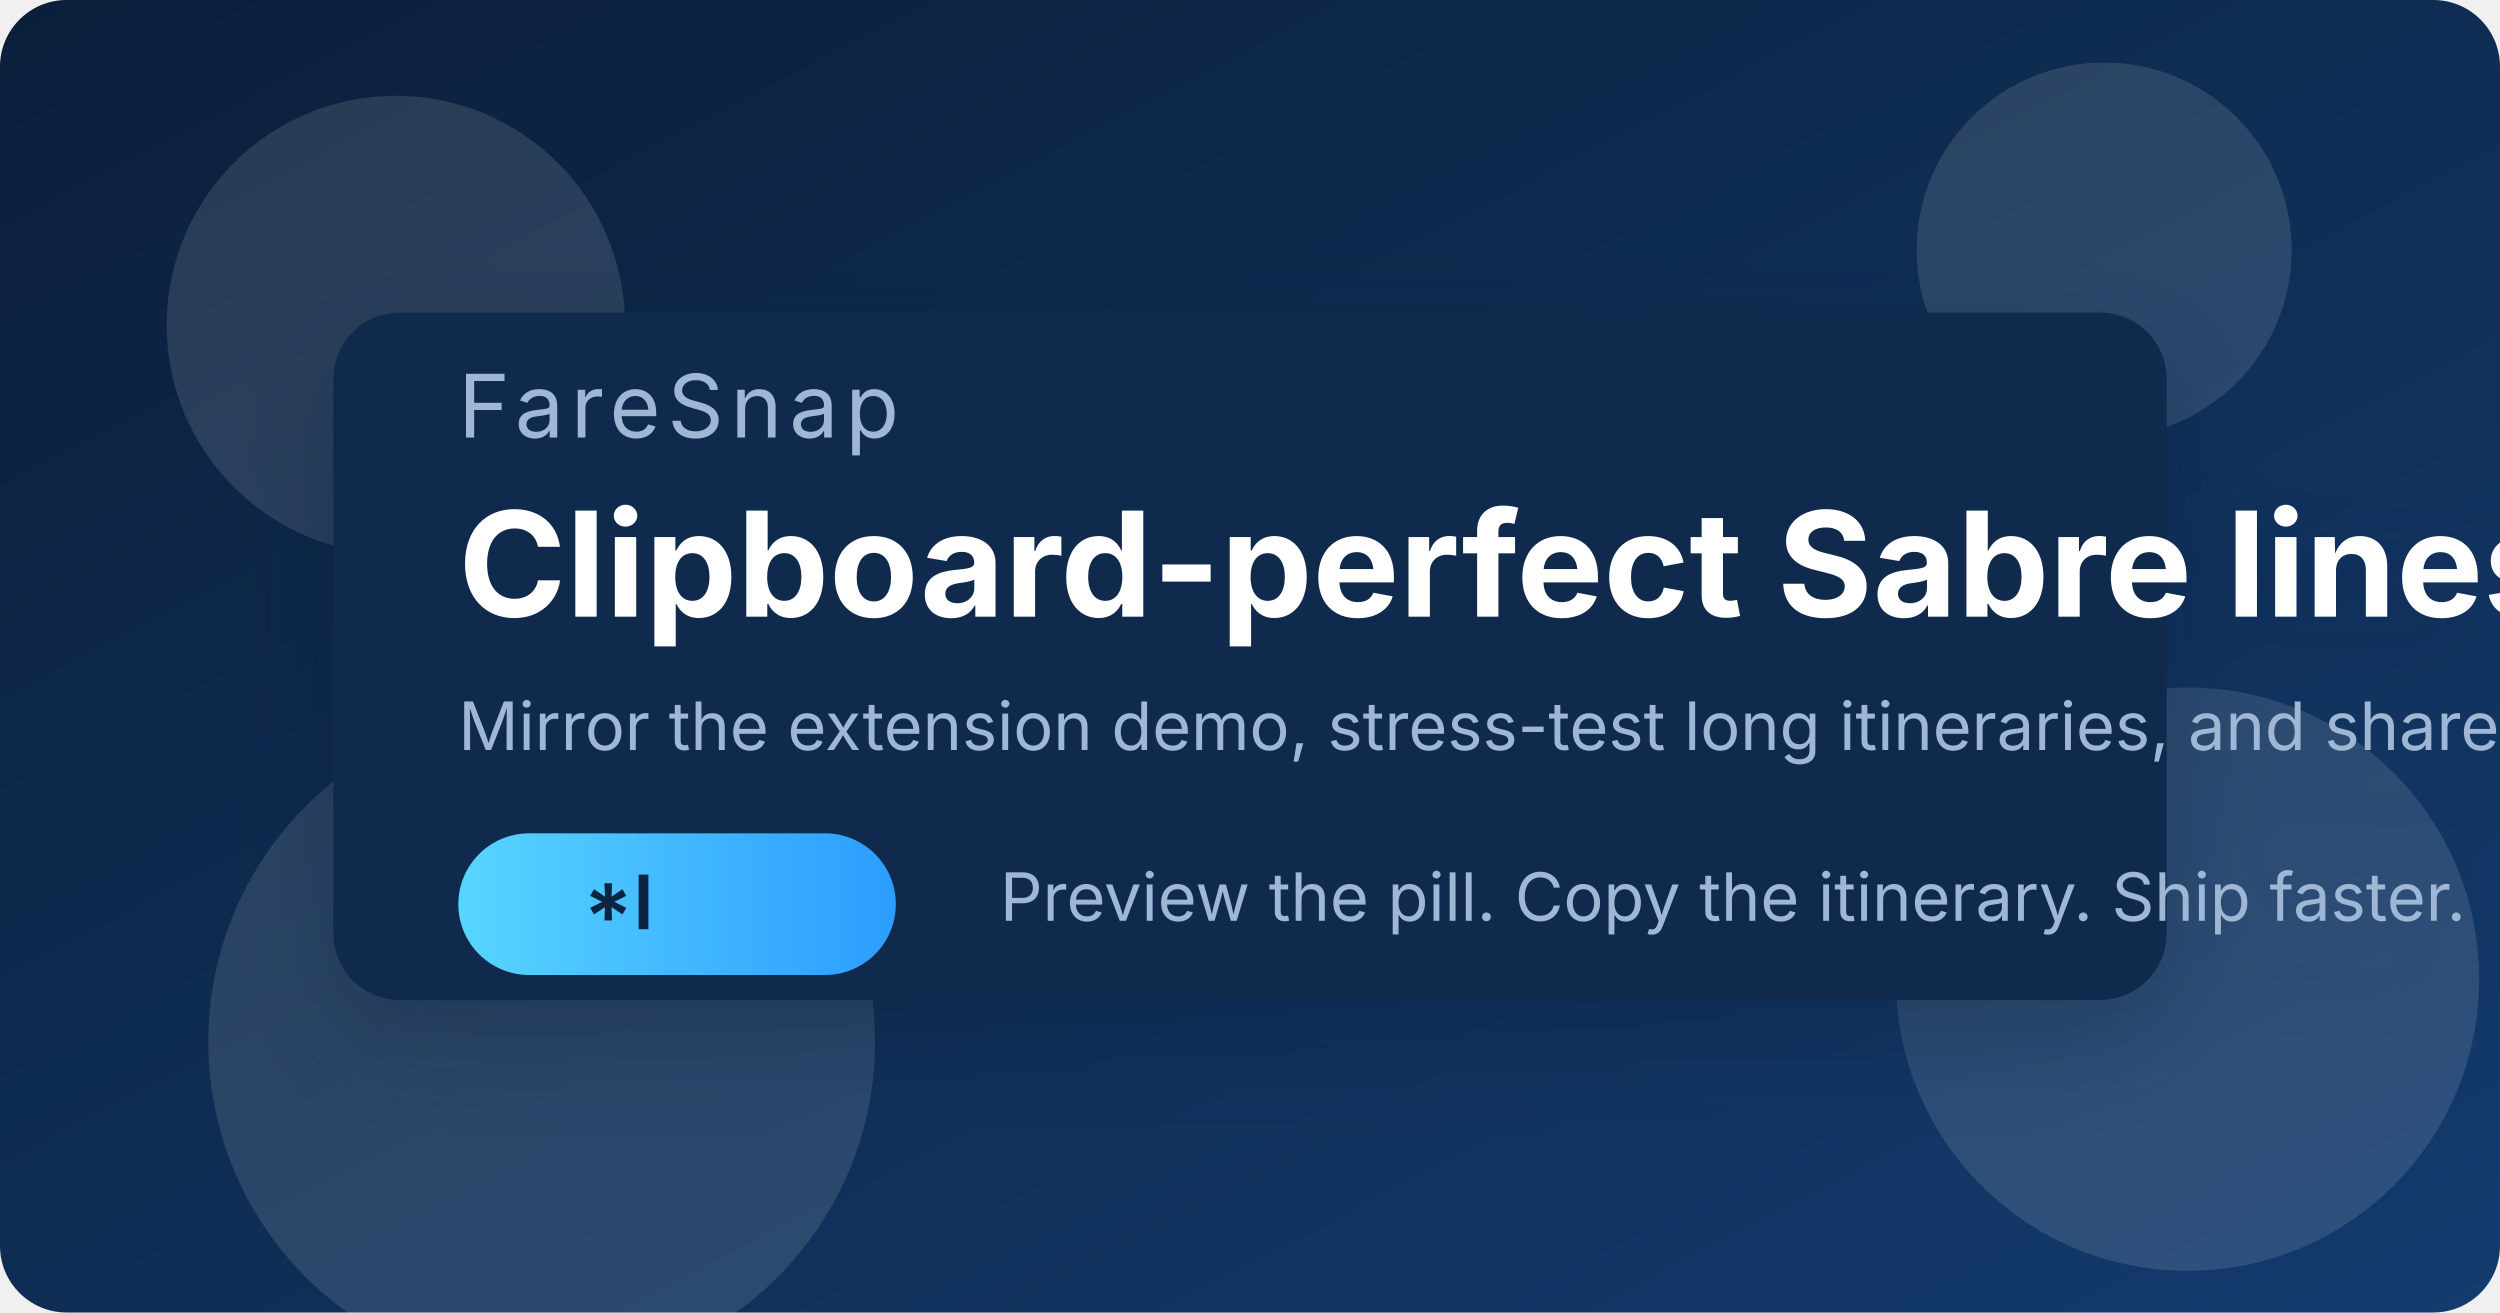
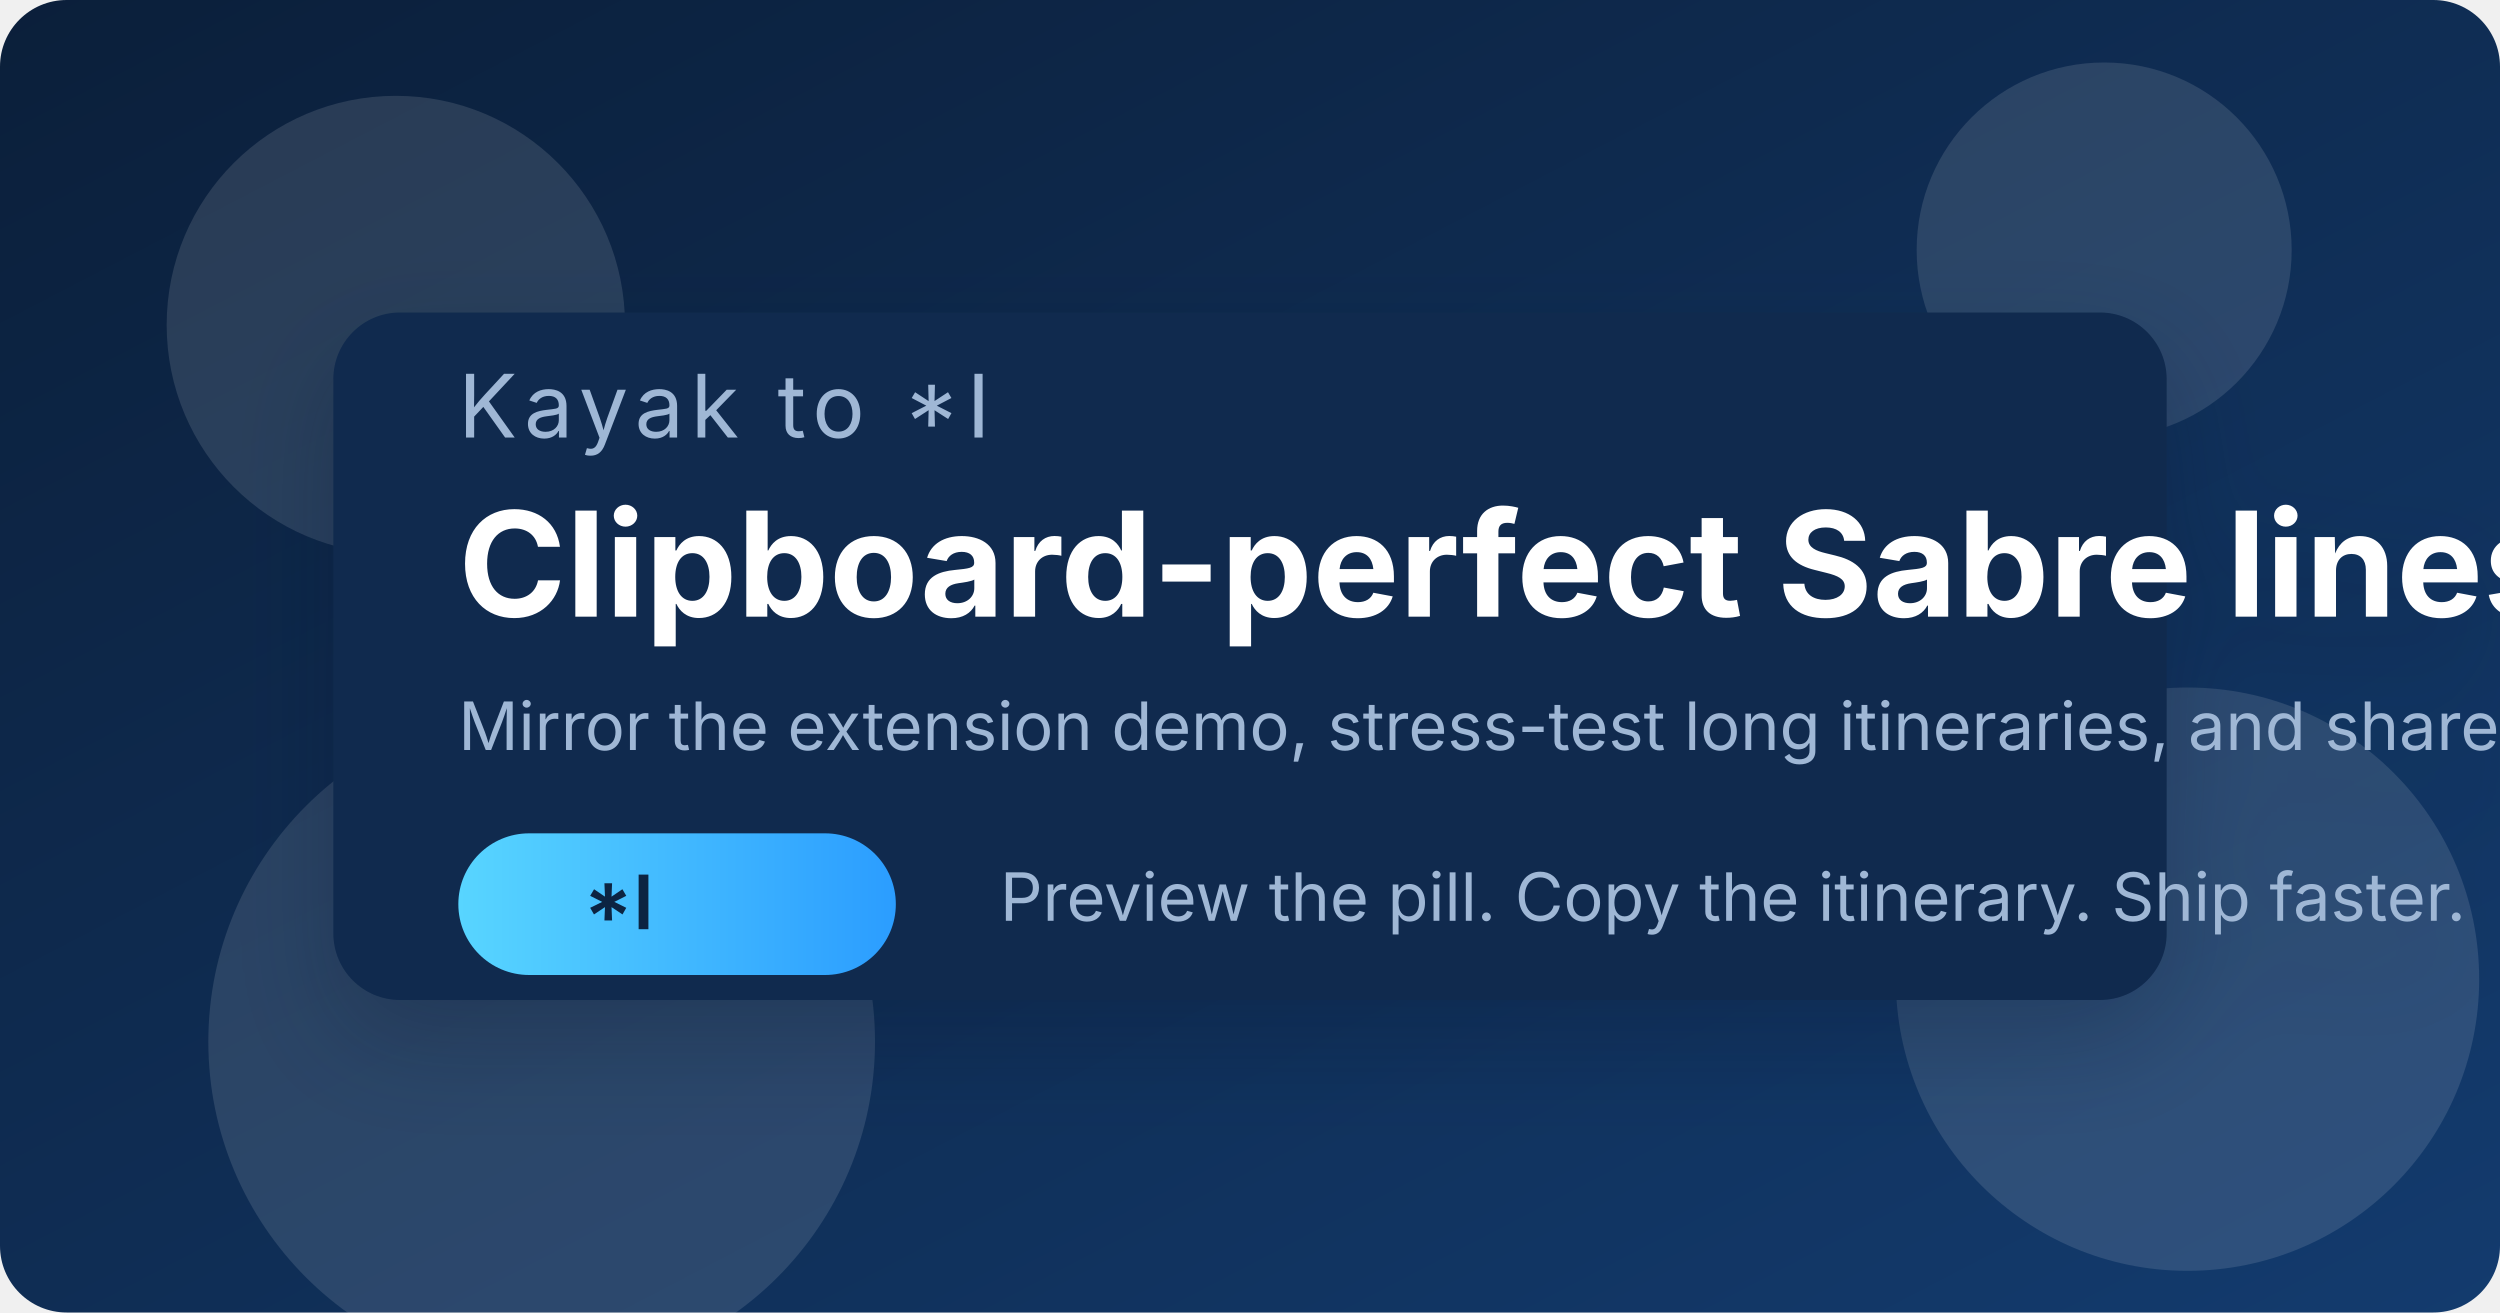
<svg xmlns="http://www.w3.org/2000/svg" width="1200" height="630" viewBox="0 0 1200 630">
  <defs>
    <linearGradient id="bg" x1="0" x2="1" y1="0" y2="1">
      <stop offset="0" stop-color="#0b1f3a" />
      <stop offset="1" stop-color="#133b6e" />
    </linearGradient>
    <linearGradient id="pill" x1="0" x2="1" y1="0" y2="0">
      <stop offset="0" stop-color="#58d5ff" />
      <stop offset="1" stop-color="#2b9dff" />
    </linearGradient>
    <filter id="shadow" x="-10%" y="-20%" width="120%" height="140%" color-interpolation-filters="sRGB">
      <feOffset dy="20" in="SourceAlpha" result="offset" />
      <feGaussianBlur stdDeviation="24" in="offset" result="blur" />
      <feColorMatrix type="matrix" values="0 0 0 0 0.02 0 0 0 0 0.08 0 0 0 0 0.18 0 0 0 0.25 0" in="blur" result="shadow" />
      <feBlend in="SourceGraphic" in2="shadow" mode="normal" />
    </filter>
  </defs>
  <rect width="1200" height="630" fill="url(#bg)" rx="32" />
  <g fill="#fff" opacity="0.12">
    <circle cx="190" cy="156" r="110" />
    <circle cx="1010" cy="120" r="90" />
    <circle cx="1050" cy="470" r="140" />
    <circle cx="260" cy="500" r="160" />
  </g>
  <g filter="url(#shadow)" transform="translate(160 150)">
    <rect width="880" height="330" rx="32" fill="#102a4e" />
    <g transform="translate(60 60)">
-       <text x="0" y="0" font-family="'Inter', 'Segoe UI', sans-serif" font-size="42" fill="#9fb7d5" letter-spacing="0.08em" text-transform="uppercase">FareSnap</text>
+       <text x="0" y="0" font-family="'Inter', 'Segoe UI', sans-serif" font-size="42" fill="#9fb7d5" letter-spacing="0.08em" text-transform="uppercase">Kayak to *I</text>
      <text x="0" y="86" font-family="'Inter', 'Segoe UI', sans-serif" font-size="70" font-weight="700" fill="#ffffff">Clipboard-perfect Sabre lines in one click.</text>
      <text x="0" y="150" font-family="'Inter', 'Segoe UI', sans-serif" font-size="32" fill="#9fb7d5">Mirror the extension demo, stress-test long itineraries, and share flawlessly formatted output.</text>
      <g transform="translate(0 190)">
        <rect width="210" height="68" rx="34" fill="url(#pill)" />
        <text x="60" y="46" font-family="'Inter', 'Segoe UI', sans-serif" font-size="36" font-weight="600" fill="#0c2442">*I</text>
      </g>
      <text x="260" y="232" font-family="'Inter', 'Segoe UI', sans-serif" font-size="32" fill="#9fb7d5">Preview the pill. Copy the itinerary. Ship faster.</text>
    </g>
  </g>
</svg>
